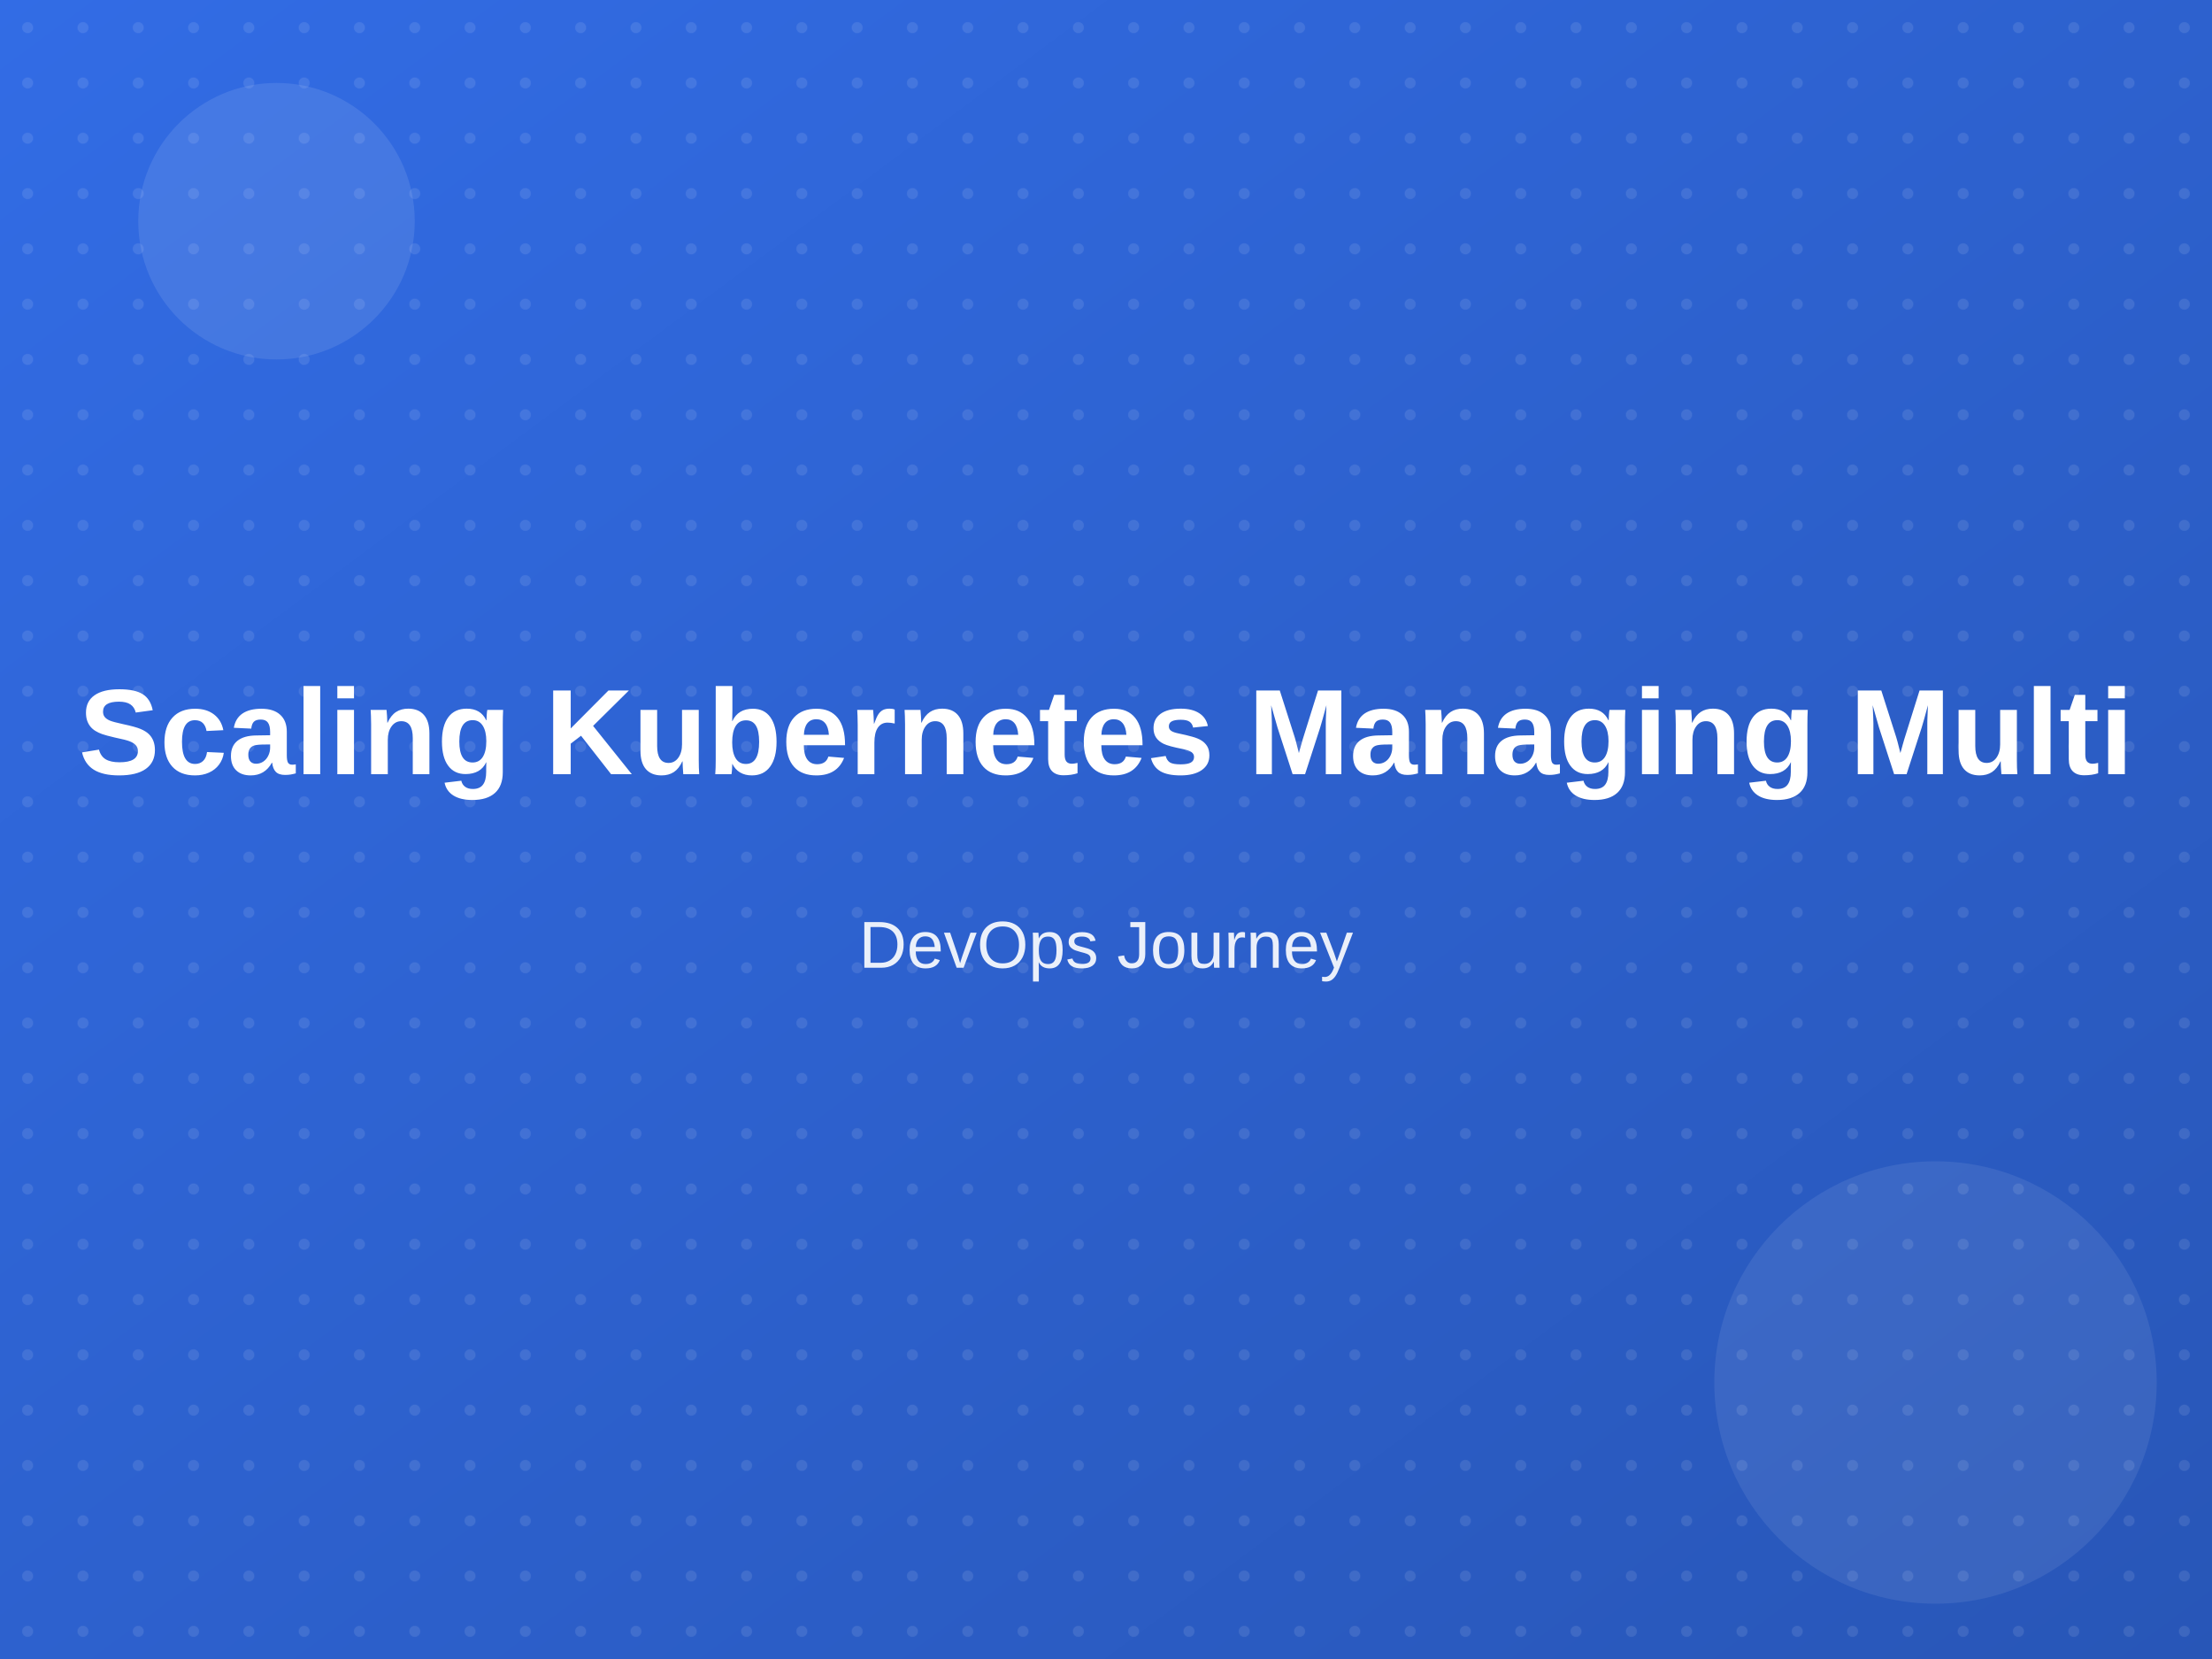
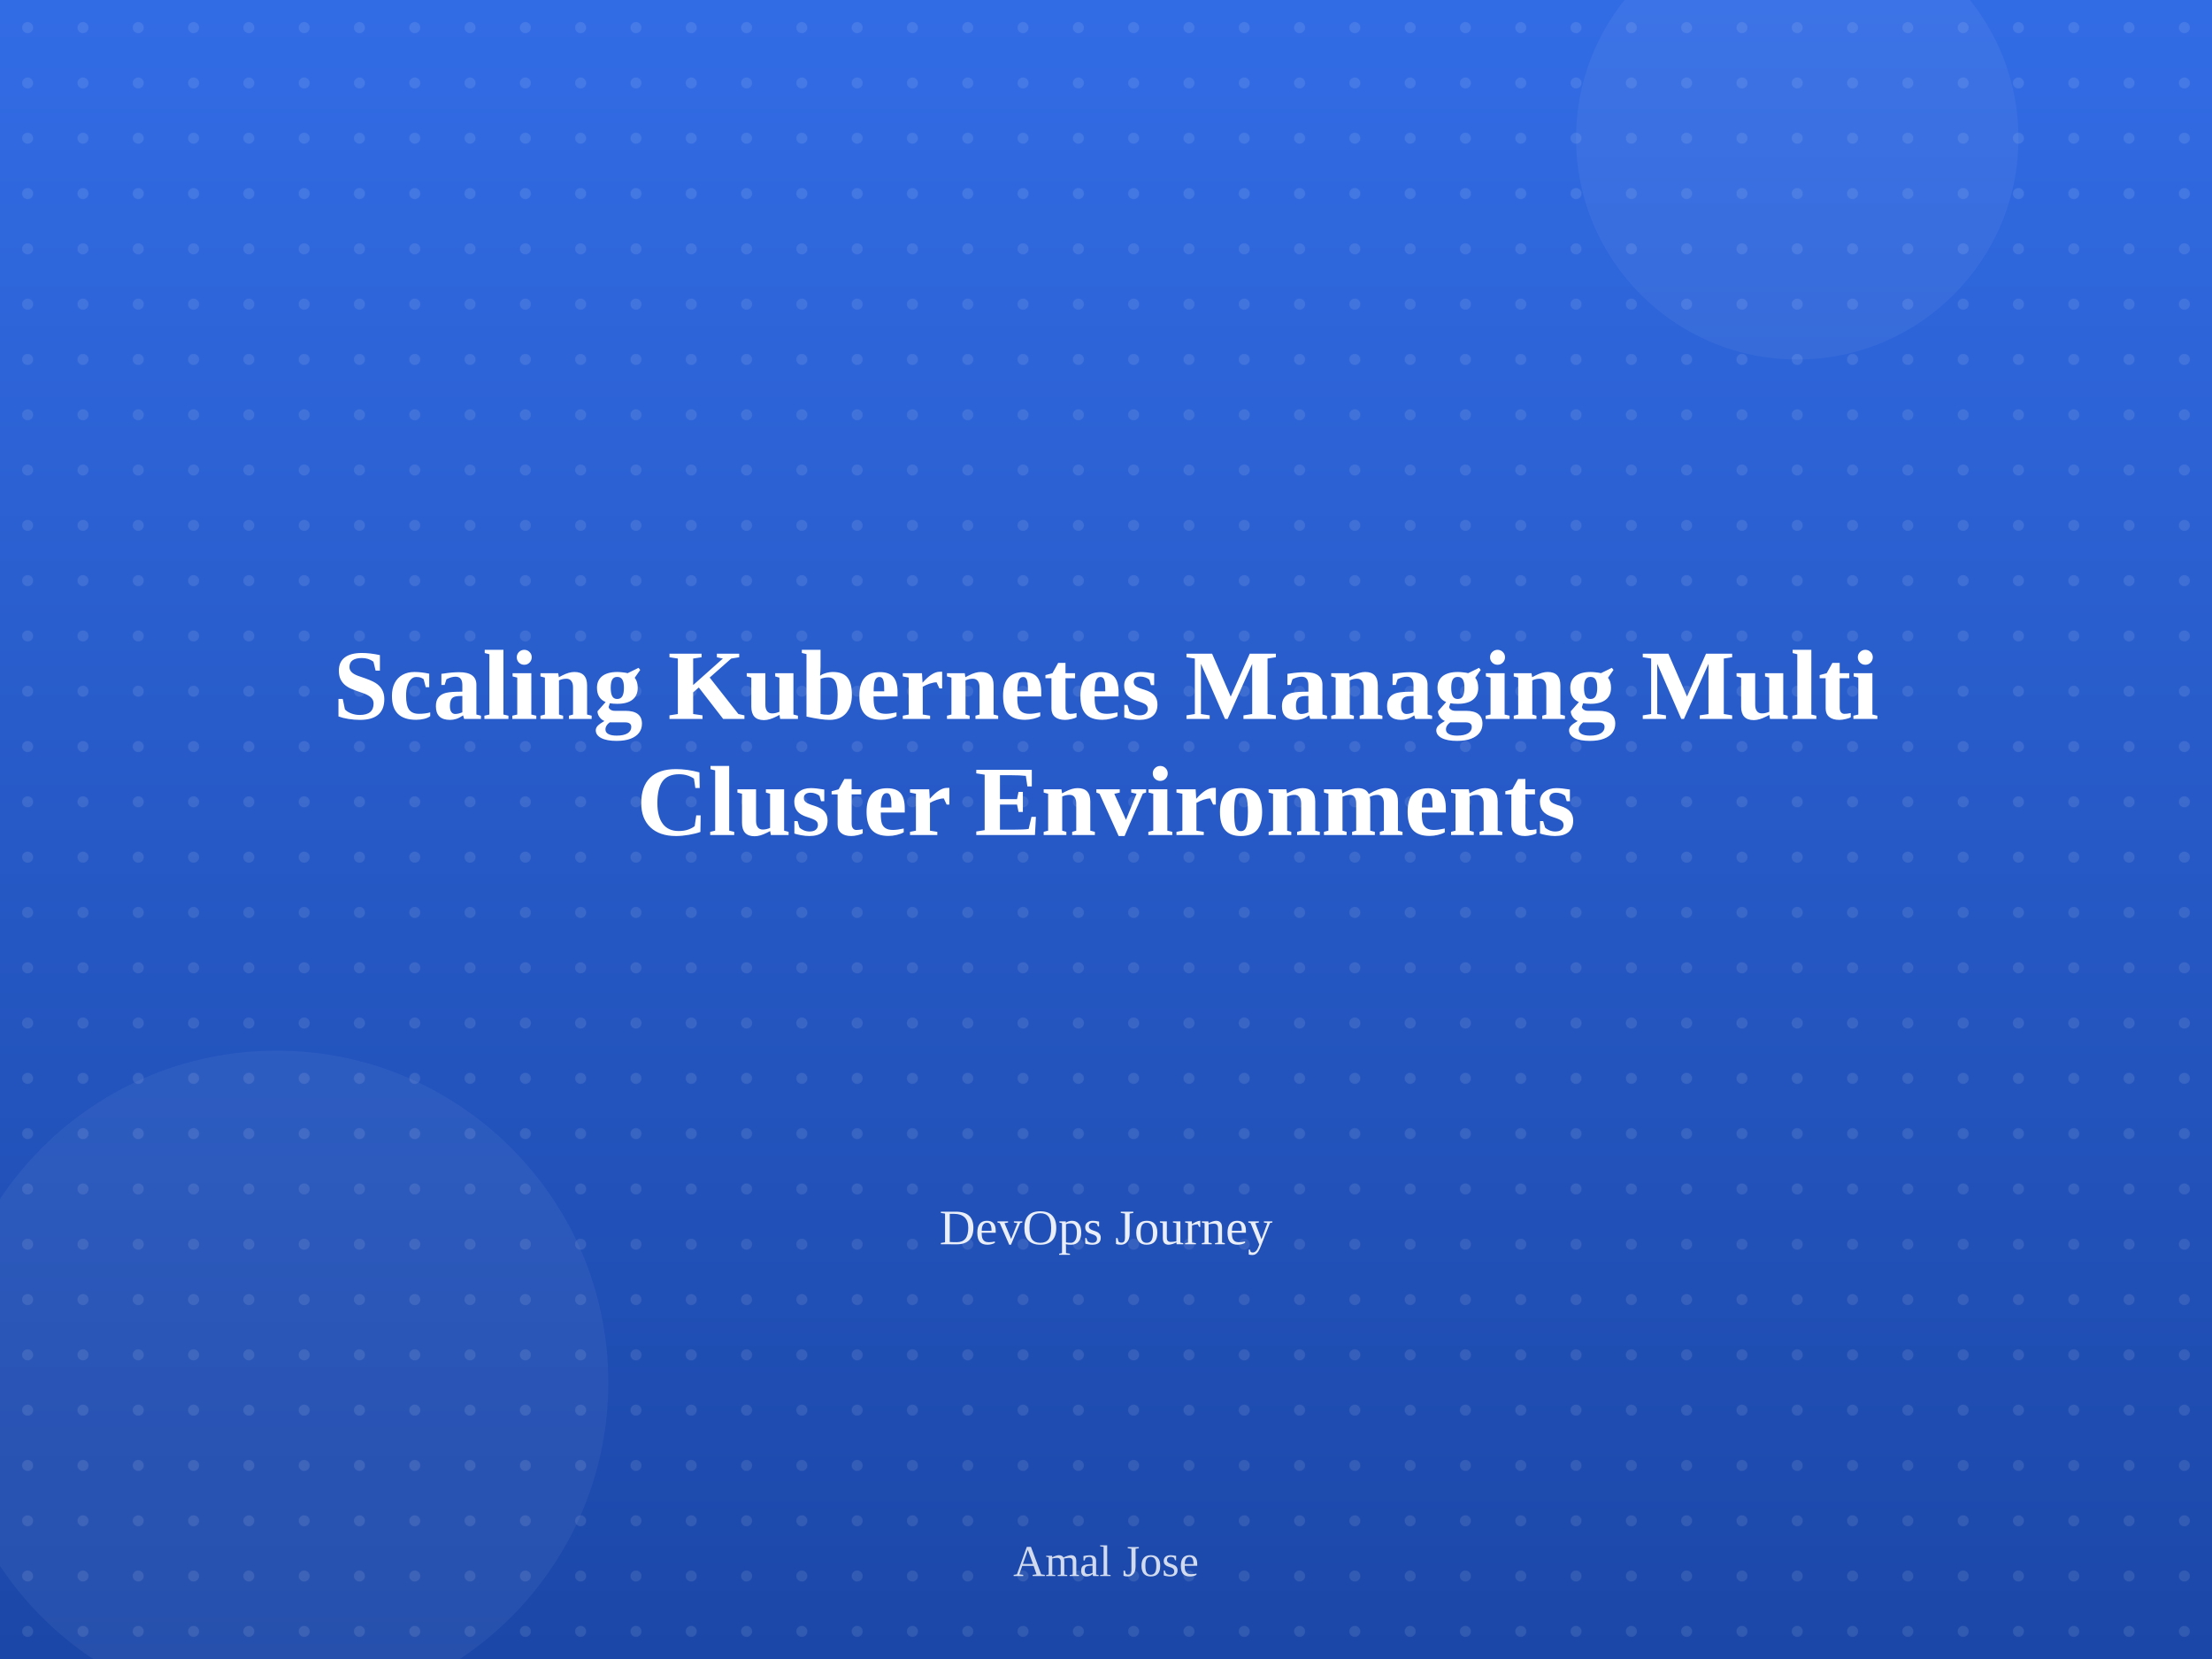
- <svg xmlns="http://www.w3.org/2000/svg" width="800" height="600">
+ <svg xmlns="http://www.w3.org/2000/svg" width="800" height="600" viewBox="0 0 800 600">
  <defs>
-     <linearGradient id="grad" x1="0%" y1="0%" x2="100%" y2="100%">
+     <linearGradient id="grad" x1="0%" y1="0%" x2="0%" y2="100%">
      <stop offset="0%" style="stop-color:#326CE5;stop-opacity:1" />
-       <stop offset="100%" style="stop-color:#2856b7;stop-opacity:1" />
+       <stop offset="100%" style="stop-color:#1B47A8;stop-opacity:1" />
    </linearGradient>
    <pattern id="dots" x="20" y="20" width="20" height="20" patternUnits="userSpaceOnUse">
-       <circle cx="10" cy="10" r="2" fill="rgba(255,255,255,0.1)" />
+       <circle cx="10" cy="10" r="2" fill="white" opacity="0.1" />
    </pattern>
  </defs>
  <rect width="800" height="600" fill="url(#grad)" />
  <rect width="800" height="600" fill="url(#dots)" />
-   <circle cx="100" cy="80" r="50" fill="rgba(255,255,255,0.1)" />
-   <circle cx="700" cy="500" r="80" fill="rgba(255,255,255,0.08)" />
-   <text x="400" y="280" font-size="44" font-family="Arial, sans-serif" font-weight="bold" text-anchor="middle" fill="white" word-spacing="10">
-     Scaling Kubernetes Managing Multi
-   </text>
-   <text x="400" y="350" font-size="24" font-family="Arial, sans-serif" text-anchor="middle" fill="rgba(255,255,255,0.9)">
-     DevOps Journey
-   </text>
+   <circle cx="650" cy="50" r="80" fill="white" opacity="0.05" />
+   <circle cx="100" cy="500" r="120" fill="white" opacity="0.05" />
+   <g>
+     <text x="400" y="260" font-size="36" font-weight="bold" text-anchor="middle" fill="white">Scaling Kubernetes Managing Multi</text>
+     <text x="400" y="302" font-size="36" font-weight="bold" text-anchor="middle" fill="white">Cluster Environments</text>
+   </g>
+   <text x="400" y="450" font-size="18" text-anchor="middle" fill="white" opacity="0.9">DevOps Journey</text>
+   <text x="400" y="570" font-size="16" text-anchor="middle" fill="white" opacity="0.8">Amal Jose</text>
</svg>
